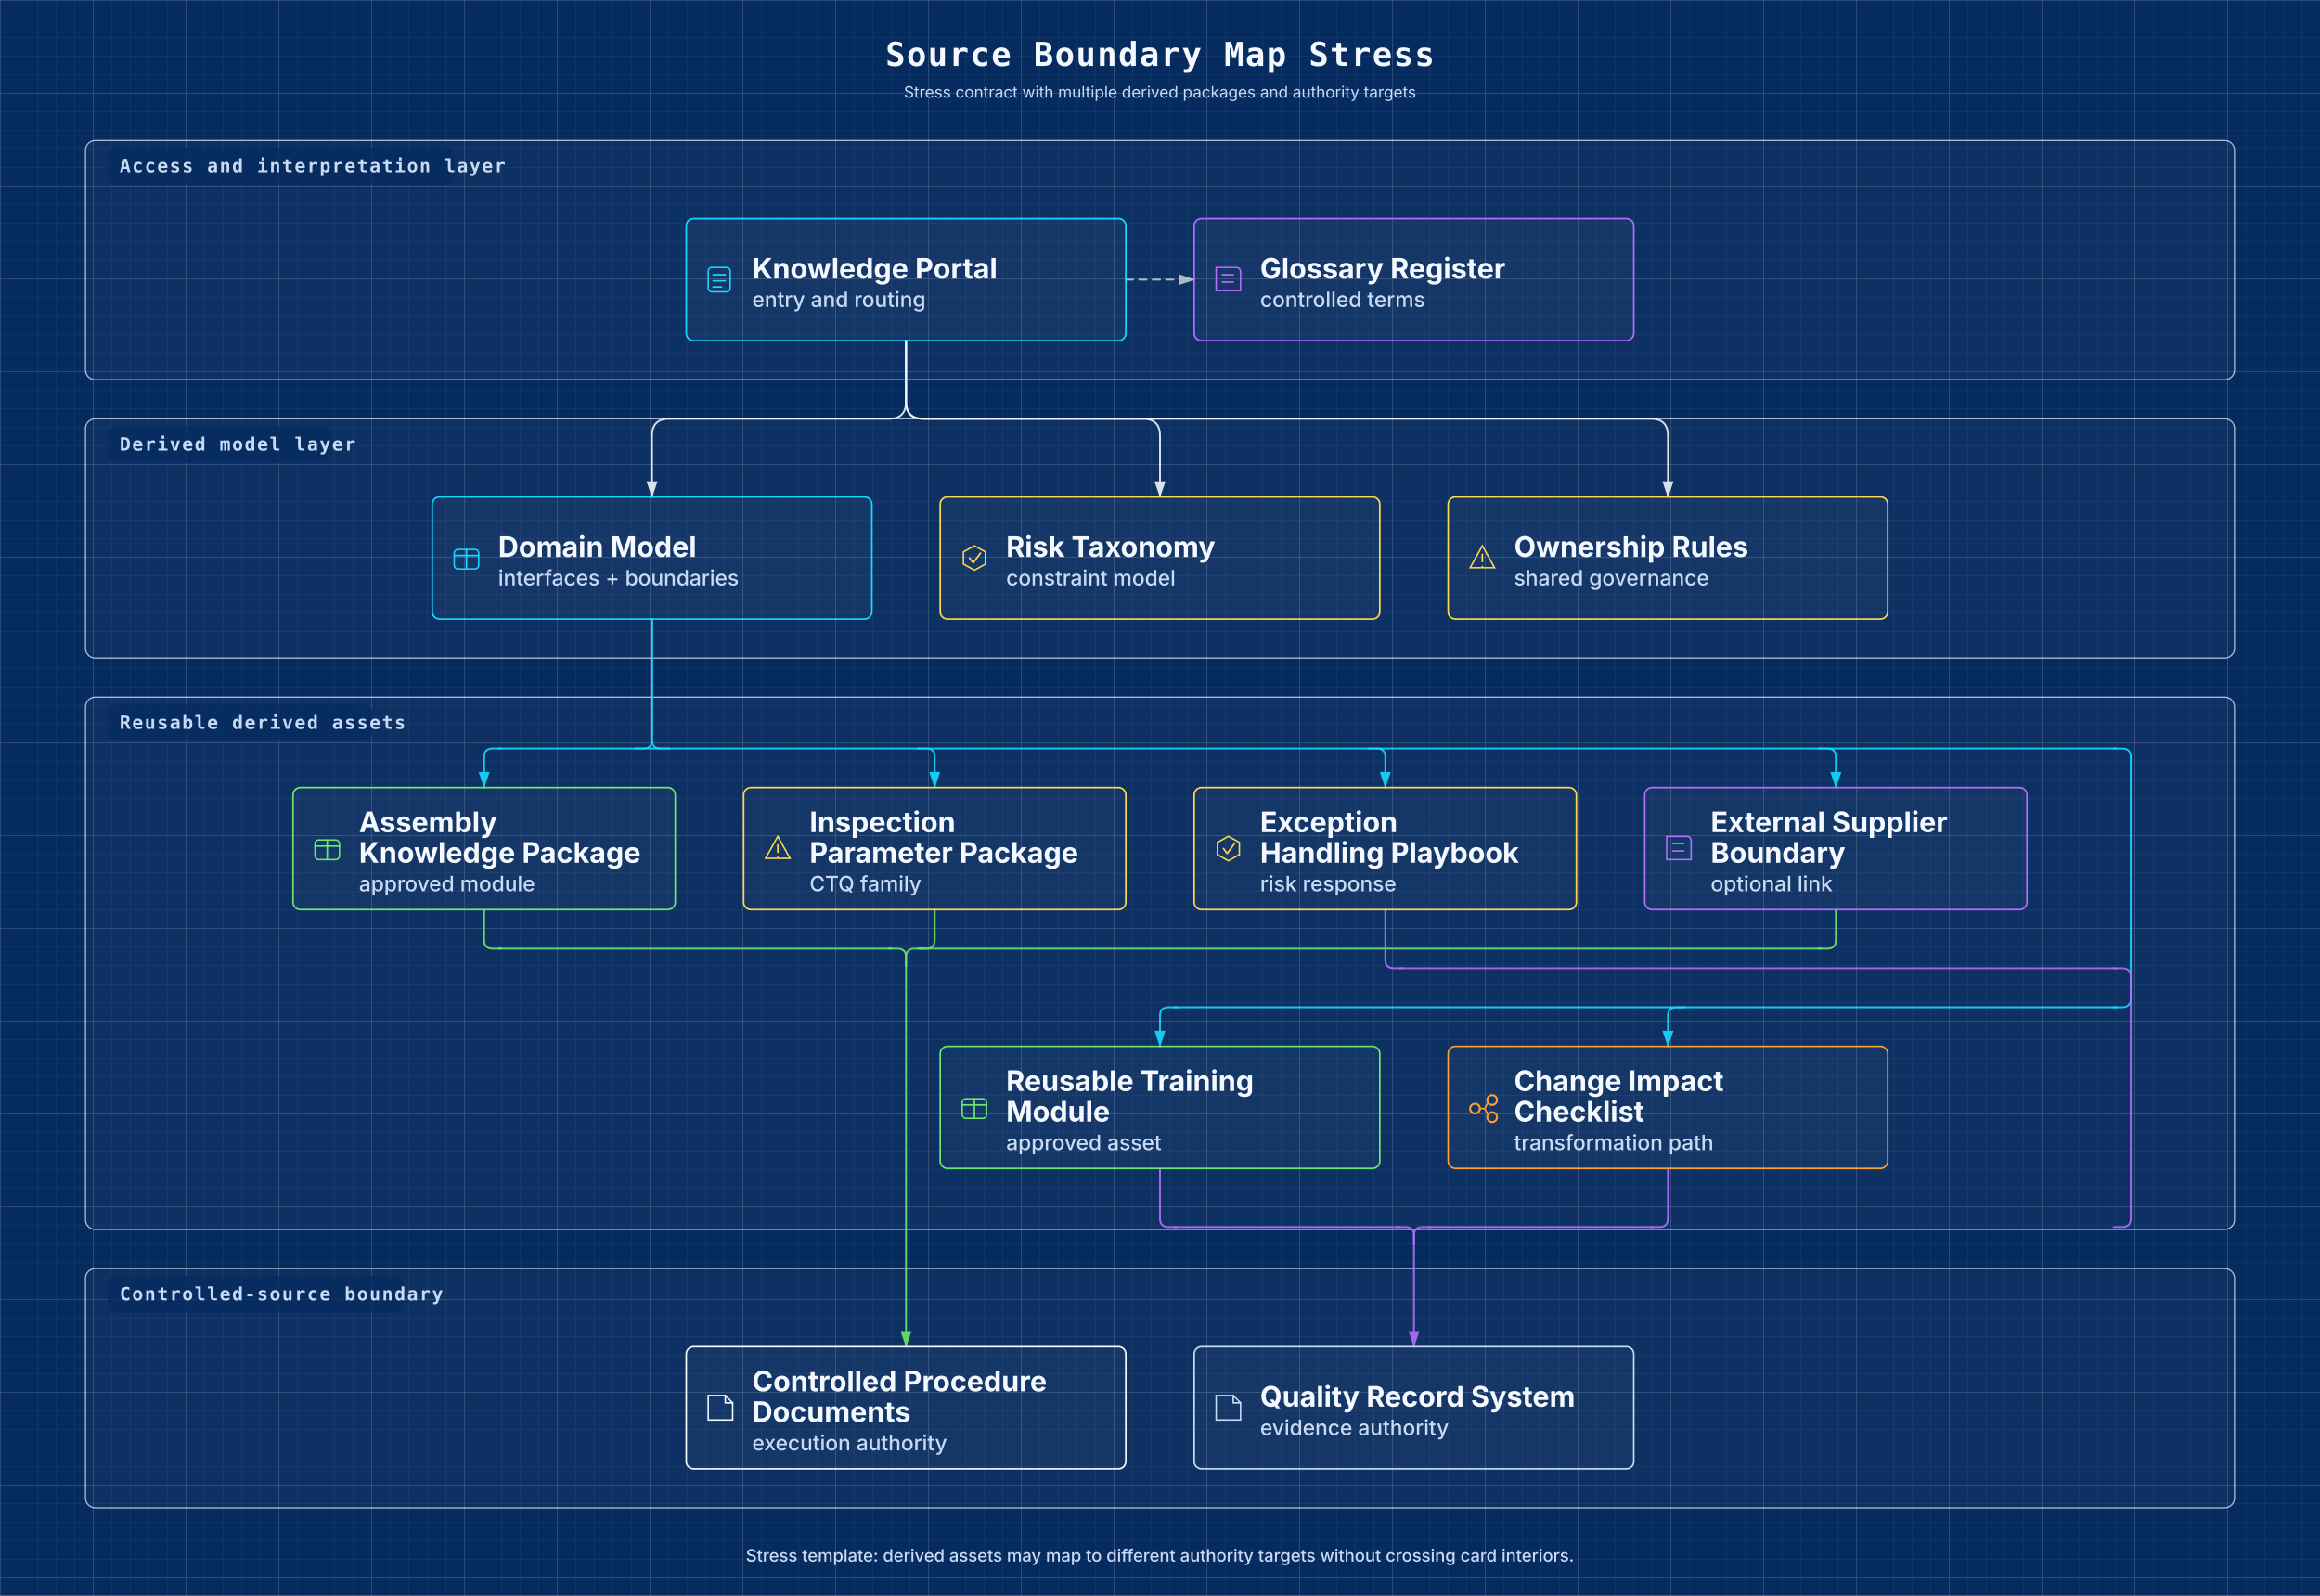
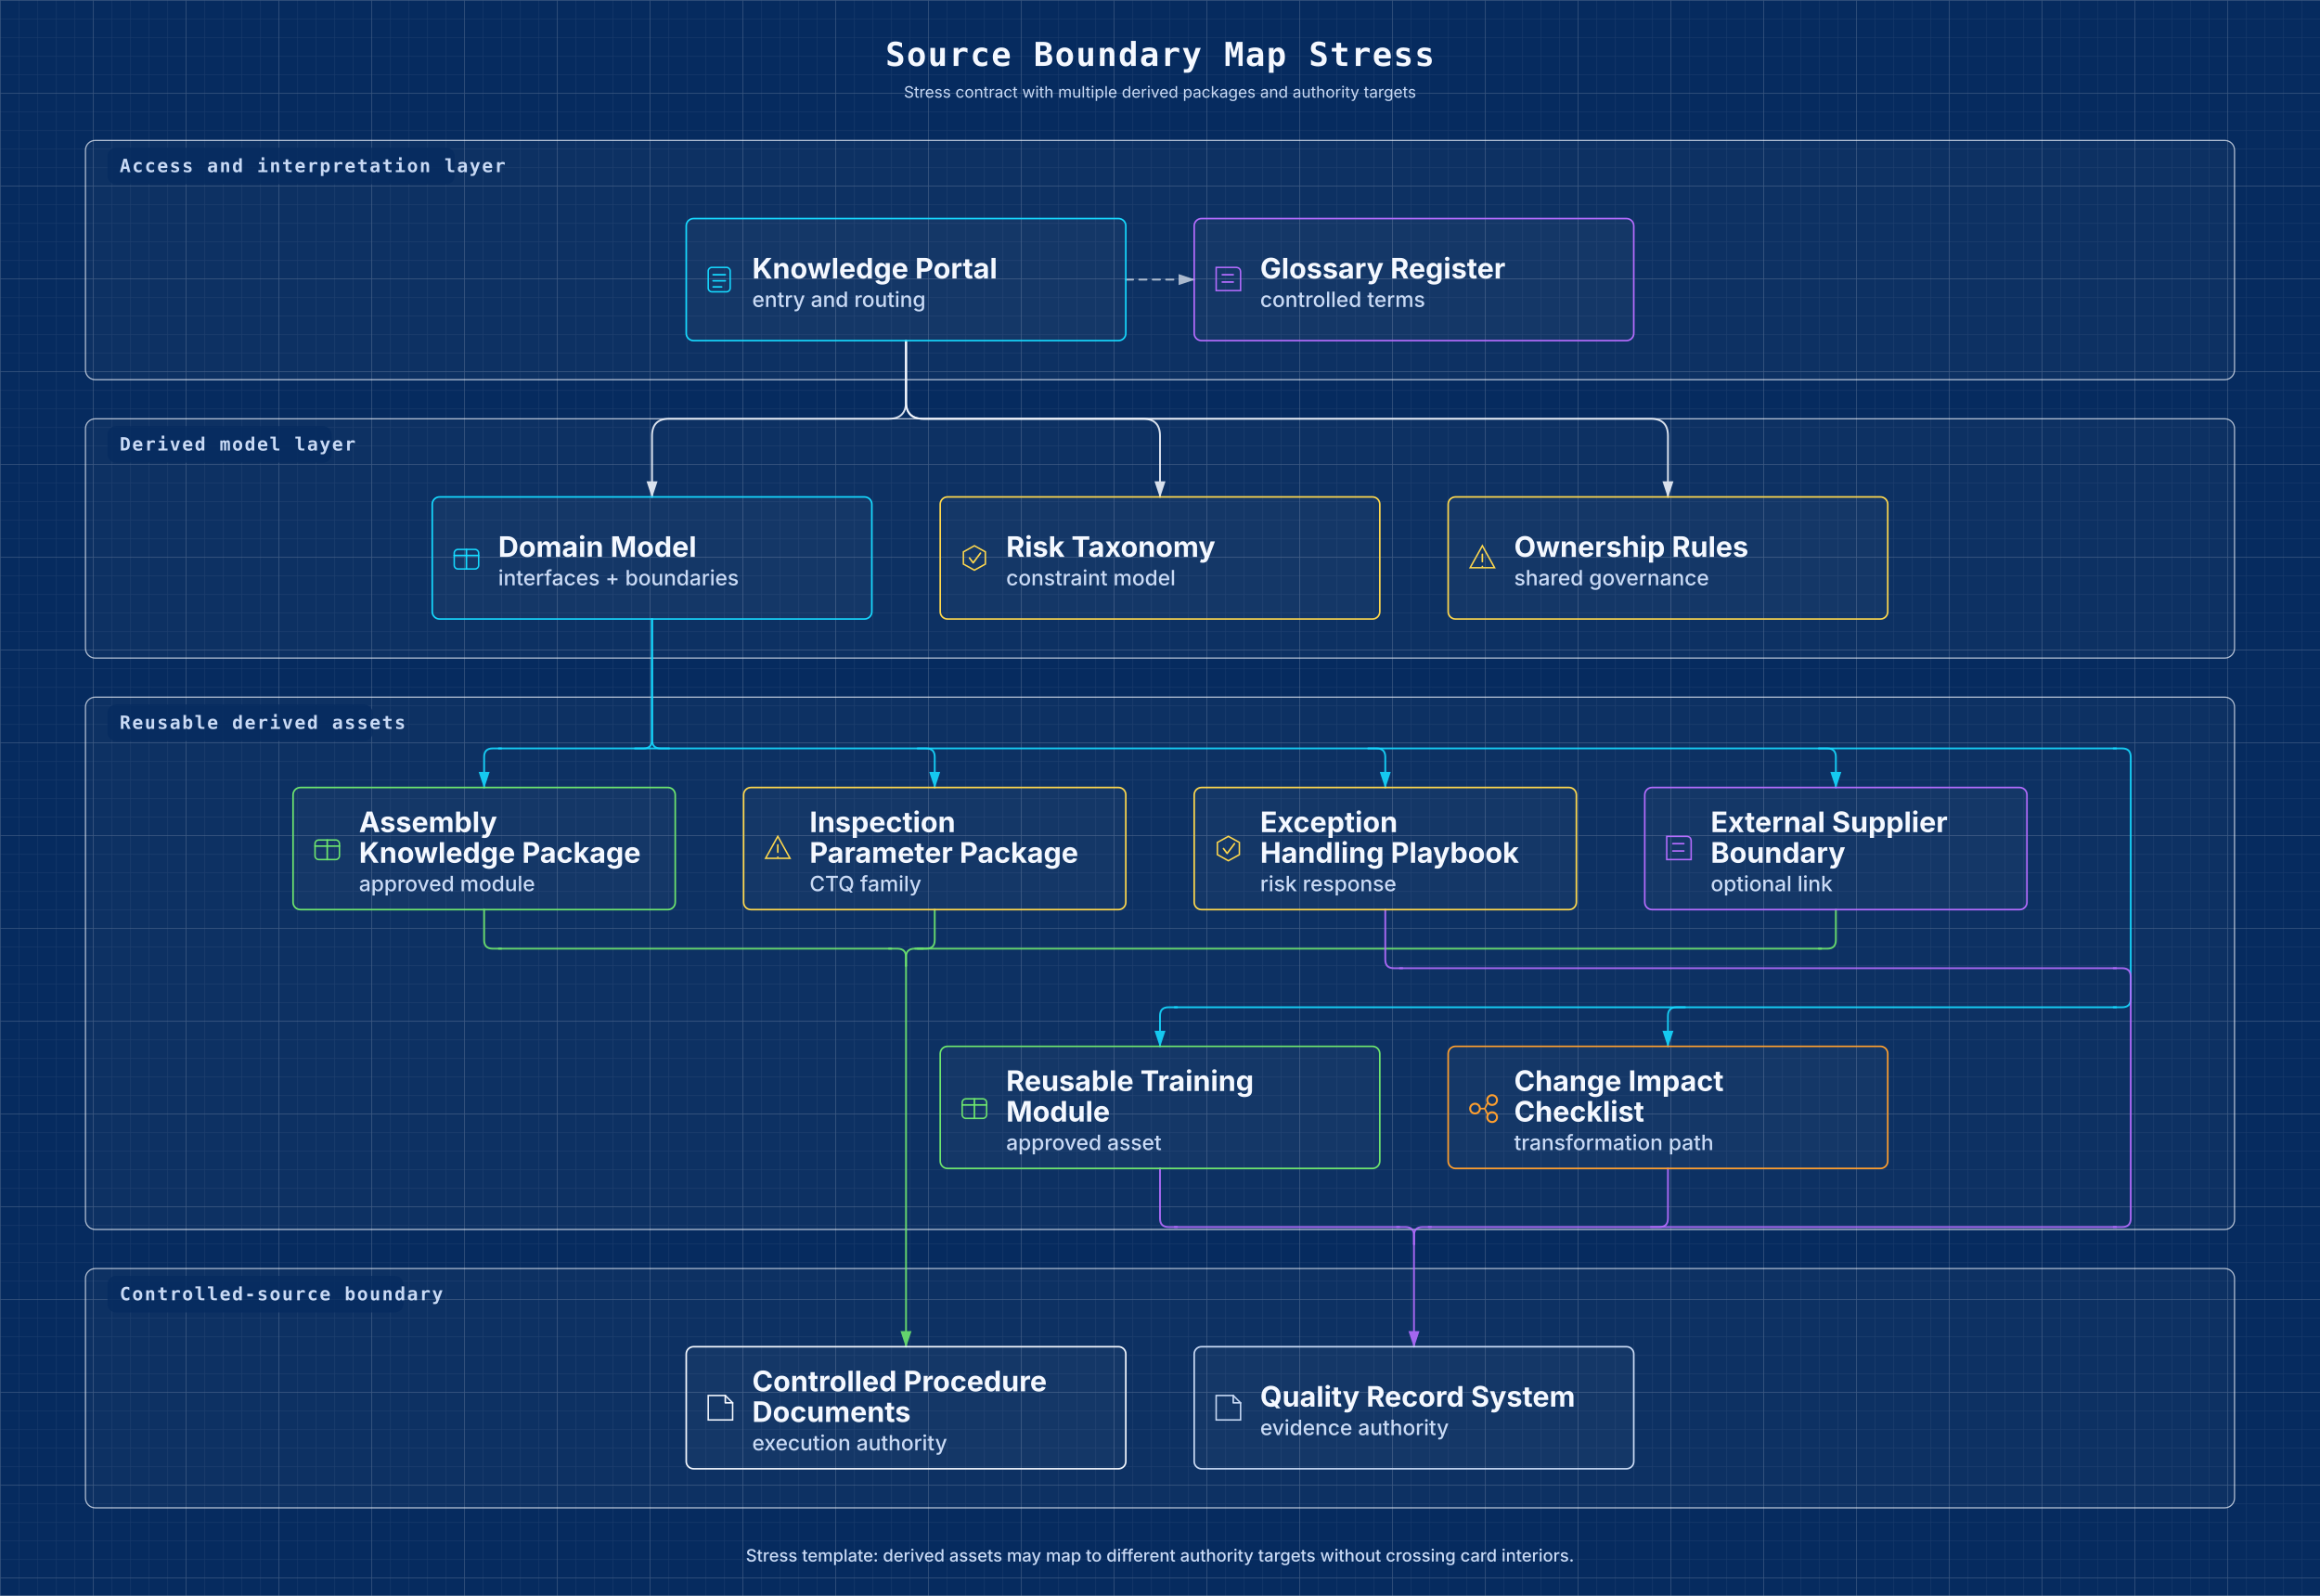
<svg xmlns="http://www.w3.org/2000/svg" width="1900" height="1307" viewBox="0 0 1900 1307" role="img" aria-label="Source Boundary Map Stress" data-style="accent-blueprint" data-diagram-type="source_boundary_map">
  <defs>
    <pattern id="blueprint-grid-small" width="15.2" height="15.2" patternUnits="userSpaceOnUse">
      <path d="M 15.2 0 H 0 V 15.2" fill="none" stroke="#FFFFFF" stroke-opacity="0.08" stroke-width="0.89" />
    </pattern>
    <pattern id="blueprint-grid" width="76" height="76" patternUnits="userSpaceOnUse">
      <rect width="76" height="76" fill="url(#blueprint-grid-small)" />
      <path d="M 76 0 H 0 V 76" fill="none" stroke="#FFFFFF" stroke-opacity="0.14" stroke-width="1.27" />
    </pattern>
    <marker id="arrow" markerWidth="10" markerHeight="10" refX="8.5" refY="3" orient="auto" markerUnits="strokeWidth">
      <path d="M0,0 L0,6 L9,3 z" fill="context-stroke" />
    </marker>
    <marker id="arrow-fanout" markerWidth="10" markerHeight="10" refX="8.5" refY="3" orient="auto" markerUnits="strokeWidth">
      <path d="M0,0 L0,6 L9,3 z" fill="context-stroke" />
    </marker>
    <marker id="arrow-fanin" markerWidth="10" markerHeight="10" refX="8.5" refY="3" orient="auto" markerUnits="strokeWidth">
      <path d="M0,0 L0,6 L9,3 z" fill="context-stroke" />
    </marker>
    <style>
    [data-style="accent-blueprint"] .title{font:700 27px IBM Plex Mono,JetBrains Mono,Consolas,monospace;fill:#F4F8FF;letter-spacing:.04em;text-transform:uppercase}
    [data-style="accent-blueprint"] .subtitle{font:400 13px IBM Plex Sans,Inter,Roboto Condensed,DIN,Segoe UI,Aptos,Arial,sans-serif;fill:#C9DAF5}
    [data-style="accent-blueprint"] .group-label{font:700 15px IBM Plex Mono,JetBrains Mono,Consolas,monospace;fill:#C9DAF5;letter-spacing:.08em;text-transform:uppercase}
    [data-style="accent-blueprint"] .card-title{font:700 17px IBM Plex Sans,Inter,Roboto Condensed,DIN,Segoe UI,Aptos,Arial,sans-serif;fill:#F4F8FF}
    [data-style="accent-blueprint"] .card-sub{font:500 13px IBM Plex Sans,Inter,Roboto Condensed,DIN,Segoe UI,Aptos,Arial,sans-serif;fill:#C9DAF5}
    [data-style="accent-blueprint"] .edge{fill:none;stroke:#F4F8FF;stroke-width:1.5;stroke-linecap:round;stroke-linejoin:round;opacity:0.88}
    [data-style="accent-blueprint"] .fanout{stroke:#FF9F2E;opacity:0.9}
    [data-style="accent-blueprint"] .fanin{stroke:#6EE66E;opacity:0.9}
    [data-style="accent-blueprint"] .route-shared{marker-end:none}
    [data-style="accent-blueprint"] .edge-dashed{stroke-dasharray:6 5;opacity:0.68}
    [data-style="accent-blueprint"] .note{font:500 14px IBM Plex Sans,Inter,Roboto Condensed,DIN,Segoe UI,Aptos,Arial,sans-serif;fill:#C9DAF5}
    [data-style="accent-blueprint"] .mono{font-family:IBM Plex Mono,JetBrains Mono,Consolas,monospace}
    [data-style="accent-blueprint"] .table-header{font:700 15.5px IBM Plex Mono,JetBrains Mono,Consolas,monospace;fill:#F4F8FF;letter-spacing:.08em;text-transform:uppercase}
    [data-style="accent-blueprint"] .table-cell{font:500 17px IBM Plex Sans,Inter,Roboto Condensed,DIN,Segoe UI,Aptos,Arial,sans-serif;fill:#F4F8FF}
    [data-style="accent-blueprint"] .table-cell-secondary{font:500 17px IBM Plex Sans,Inter,Roboto Condensed,DIN,Segoe UI,Aptos,Arial,sans-serif;fill:#C9DAF5}
    [data-style="accent-blueprint"] .info-panel-title{font:700 15px IBM Plex Mono,JetBrains Mono,Consolas,monospace;fill:#F4F8FF;letter-spacing:.08em;text-transform:uppercase}
    [data-style="accent-blueprint"] .info-panel-item{font:500 14px IBM Plex Sans,Inter,Roboto Condensed,DIN,Segoe UI,Aptos,Arial,sans-serif;fill:#C9DAF5}
    [data-style="accent-blueprint"] .tree-level-label{font:700 15px IBM Plex Mono,JetBrains Mono,Consolas,monospace;fill:#C9DAF5;letter-spacing:.08em;text-transform:uppercase}
    [data-style="accent-blueprint"] .hub-label{font:700 15px IBM Plex Mono,JetBrains Mono,Consolas,monospace;fill:#C9DAF5;letter-spacing:.08em;text-transform:uppercase}
    [data-style="accent-blueprint"] .icon-line{fill:none;stroke-width:1.3;stroke-linecap:round;stroke-linejoin:round}
  </style>
  </defs>
  <rect x="0" y="0" width="1900" height="1307" rx="0" fill="#062B5F" />
  <rect x="0" y="0" width="1900" height="1307" rx="0" fill="url(#blueprint-grid)" opacity="1" />
  <text x="950.0" y="54" text-anchor="middle" class="title">Source Boundary Map Stress</text>
  <text x="950.0" y="80.0" text-anchor="middle" class="subtitle">Stress contract with multiple derived packages and authority targets</text>
  <rect x="70" y="115" width="1760" height="196" class="group-panel" rx="8" fill="#FFFFFF" fill-opacity="0.03" stroke="#F4F8FF" stroke-opacity="0.7" stroke-width="1" />
  <rect x="70" y="343" width="1760" height="196" class="group-panel" rx="8" fill="#FFFFFF" fill-opacity="0.03" stroke="#F4F8FF" stroke-opacity="0.7" stroke-width="1" />
  <rect x="70" y="571" width="1760" height="436" class="group-panel" rx="8" fill="#FFFFFF" fill-opacity="0.03" stroke="#F4F8FF" stroke-opacity="0.7" stroke-width="1" />
  <rect x="70" y="1039" width="1760" height="196" class="group-panel" rx="8" fill="#FFFFFF" fill-opacity="0.03" stroke="#F4F8FF" stroke-opacity="0.7" stroke-width="1" />
  <path d="M 534.0 507.0 L 534.0 606.0 Q 534.0 613.0 527.0 613.0 L 520.0 613.0" class="edge fanout route-shared branch" style="stroke:#16D9FF" data-route-family="1" data-route-color="#16D9FF" />
  <path d="M 534.0 507.0 L 534.0 606.0 Q 534.0 613.0 541.0 613.0 L 548.0 613.0" class="edge fanout route-shared branch" style="stroke:#16D9FF" data-route-family="1" data-route-color="#16D9FF" />
  <path d="M 1731.0 613.0 L 1738.0 613.0 Q 1745.0 613.0 1745.0 620.0 L 1745.0 818.0 Q 1745.0 825.0 1738.0 825.0 L 1731.0 825.0" class="edge fanout route-shared trunk" style="stroke:#16D9FF" data-route-family="1" data-route-color="#16D9FF" />
  <path d="M 408.5 613.0 L 1733.0 613.0" class="edge fanout route-shared bus" style="stroke:#16D9FF" data-route-family="1" data-route-color="#16D9FF" />
  <path d="M 410.5 613.0 L 403.5 613.0 Q 396.5 613.0 396.5 620.0 L 396.5 645.0" class="edge fanout terminal" marker-end="url(#arrow-fanout)" style="stroke:#16D9FF" data-route-family="1" data-route-color="#16D9FF" />
  <path d="M 751.5 613.0 L 758.5 613.0 Q 765.5 613.0 765.5 620.0 L 765.5 645.0" class="edge fanout terminal" marker-end="url(#arrow-fanout)" style="stroke:#16D9FF" data-route-family="1" data-route-color="#16D9FF" />
  <path d="M 1120.5 613.0 L 1127.5 613.0 Q 1134.5 613.0 1134.5 620.0 L 1134.5 645.0" class="edge fanout terminal" marker-end="url(#arrow-fanout)" style="stroke:#16D9FF" data-route-family="1" data-route-color="#16D9FF" />
  <path d="M 1489.5 613.0 L 1496.5 613.0 Q 1503.5 613.0 1503.5 620.0 L 1503.5 645.0" class="edge fanout terminal" marker-end="url(#arrow-fanout)" style="stroke:#16D9FF" data-route-family="1" data-route-color="#16D9FF" />
  <path d="M 962.0 825.0 L 1733.0 825.0" class="edge fanout route-shared bus" style="stroke:#16D9FF" data-route-family="1" data-route-color="#16D9FF" />
  <path d="M 964.0 825.0 L 957.0 825.0 Q 950.0 825.0 950.0 832.0 L 950.0 857.0" class="edge fanout terminal" marker-end="url(#arrow-fanout)" style="stroke:#16D9FF" data-route-family="1" data-route-color="#16D9FF" />
  <path d="M 1380.0 825.0 L 1373.0 825.0 Q 1366.0 825.0 1366.0 832.0 L 1366.0 857.0" class="edge fanout terminal" marker-end="url(#arrow-fanout)" style="stroke:#16D9FF" data-route-family="1" data-route-color="#16D9FF" />
  <path d="M 396.5 745.0 L 396.5 770.0 Q 396.5 777.0 403.5 777.0 L 410.5 777.0" class="edge fanin route-shared branch" style="stroke:#6EE66E" data-route-family="0" data-route-color="#6EE66E" />
  <path d="M 765.5 745.0 L 765.5 770.0 Q 765.5 777.0 758.5 777.0 L 751.5 777.0" class="edge fanin route-shared branch" style="stroke:#6EE66E" data-route-family="0" data-route-color="#6EE66E" />
  <path d="M 1503.5 745.0 L 1503.5 770.0 Q 1503.5 777.0 1496.5 777.0 L 1489.5 777.0" class="edge fanin route-shared branch" style="stroke:#6EE66E" data-route-family="0" data-route-color="#6EE66E" />
  <path d="M 408.5 777.0 L 730.0 777.0" class="edge fanin route-shared bus" style="stroke:#6EE66E" data-route-family="0" data-route-color="#6EE66E" />
-   <path d="M 754.0 777.0 L 1491.5 777.0" class="edge fanin route-shared bus" style="stroke:#6EE66E" data-route-family="0" data-route-color="#6EE66E" />
+   <path d="M 749.5 777.0 L 1491.5 777.0" class="edge fanin route-shared bus" style="stroke:#6EE66E" data-route-family="0" data-route-color="#6EE66E" />
  <path d="M 728.0 777.0 L 735.0 777.0 Q 742.0 777.0 742.0 784.0 L 742.0 791.0" class="edge fanin route-shared merge" style="stroke:#6EE66E" data-route-family="0" data-route-color="#6EE66E" />
  <path d="M 756.0 777.0 L 749.0 777.0 Q 742.0 777.0 742.0 784.0 L 742.0 791.0" class="edge fanin route-shared merge" style="stroke:#6EE66E" data-route-family="0" data-route-color="#6EE66E" />
  <path d="M 742.0 791.0 L 742.0 1103.0" class="edge fanin terminal" marker-end="url(#arrow-fanin)" style="stroke:#6EE66E" data-route-family="0" data-route-color="#6EE66E" />
  <path d="M 1731.0 793.0 L 1738.0 793.0 Q 1745.0 793.0 1745.0 800.0 L 1745.0 998.0 Q 1745.0 1005.0 1738.0 1005.0 L 1731.0 1005.0" class="edge fanin route-shared trunk" style="stroke:#B56CFF" data-route-family="1" data-route-color="#B56CFF" />
  <path d="M 1134.5 745.0 L 1134.5 786.0 Q 1134.5 793.0 1141.5 793.0 L 1148.5 793.0" class="edge fanin route-shared branch" style="stroke:#B56CFF" data-route-family="1" data-route-color="#B56CFF" />
  <path d="M 1146.5 793.0 L 1733.0 793.0" class="edge fanin route-shared bus" style="stroke:#B56CFF" data-route-family="1" data-route-color="#B56CFF" />
  <path d="M 950.0 957.0 L 950.0 998.0 Q 950.0 1005.0 957.0 1005.0 L 964.0 1005.0" class="edge fanin route-shared branch" style="stroke:#B56CFF" data-route-family="1" data-route-color="#B56CFF" />
  <path d="M 1366.0 957.0 L 1366.0 998.0 Q 1366.0 1005.0 1359.0 1005.0 L 1352.0 1005.0" class="edge fanin route-shared branch" style="stroke:#B56CFF" data-route-family="1" data-route-color="#B56CFF" />
  <path d="M 962.0 1005.0 L 1146.0 1005.0" class="edge fanin route-shared bus" style="stroke:#B56CFF" data-route-family="1" data-route-color="#B56CFF" />
-   <path d="M 1170.0 1005.0 L 1354.0 1005.0" class="edge fanin route-shared bus" style="stroke:#B56CFF" data-route-family="1" data-route-color="#B56CFF" />
+   <path d="M 1170.0 1005.0 L 1733.0 1005.0" class="edge fanin route-shared bus" style="stroke:#B56CFF" data-route-family="1" data-route-color="#B56CFF" />
  <path d="M 1144.0 1005.0 L 1151.0 1005.0 Q 1158.0 1005.0 1158.0 1012.0 L 1158.0 1019.0" class="edge fanin route-shared merge" style="stroke:#B56CFF" data-route-family="1" data-route-color="#B56CFF" />
  <path d="M 1172.0 1005.0 L 1165.0 1005.0 Q 1158.0 1005.0 1158.0 1012.0 L 1158.0 1019.0" class="edge fanin route-shared merge" style="stroke:#B56CFF" data-route-family="1" data-route-color="#B56CFF" />
  <path d="M 1158.0 1019.0 L 1158.0 1103.0" class="edge fanin terminal" marker-end="url(#arrow-fanin)" style="stroke:#B56CFF" data-route-family="1" data-route-color="#B56CFF" />
  <path d="M 922.0 229.0 L 978.0 229.0" class="edge edge-dashed" marker-end="url(#arrow)" />
  <path d="M 742.0 279 L 742.0 329.0 Q 742.0 343.0 728.0 343.0 L 548.0 343.0 Q 534.0 343.0 534.0 357.0 L 534.0 407" class="edge" marker-end="url(#arrow)" />
  <path d="M 742.0 279 L 742.0 329.0 Q 742.0 343.0 756.0 343.0 L 936.0 343.0 Q 950.0 343.0 950.0 357.0 L 950.0 407" class="edge" marker-end="url(#arrow)" />
  <path d="M 742.0 279 L 742.0 329.0 Q 742.0 343.0 756.0 343.0 L 1352.0 343.0 Q 1366.0 343.0 1366.0 357.0 L 1366.0 407" class="edge" marker-end="url(#arrow)" />
  <g class="group-label-wrap">
    <rect x="88" y="121" width="284.4" height="30" rx="7" fill="#062B5F" fill-opacity="0.78" />
    <text x="98" y="141" class="group-label">Access and interpretation layer</text>
  </g>
  <g class="group-label-wrap">
    <rect x="88" y="349" width="183.6" height="30" rx="7" fill="#062B5F" fill-opacity="0.78" />
    <text x="98" y="369" class="group-label">Derived model layer</text>
  </g>
  <g class="group-label-wrap">
    <rect x="88" y="577" width="217.2" height="30" rx="7" fill="#062B5F" fill-opacity="0.78" />
    <text x="98" y="597" class="group-label">Reusable derived assets</text>
  </g>
  <g class="group-label-wrap">
    <rect x="88" y="1045" width="242.4" height="30" rx="7" fill="#062B5F" fill-opacity="0.78" />
    <text x="98" y="1065" class="group-label">Controlled-source boundary</text>
  </g>
  <g id="node-portal" class="card node-card">
    <rect x="562.0" y="179" width="360" height="100" rx="6" fill="#FFFFFF" fill-opacity="0.03" stroke="#16D9FF" stroke-width="1.3" />
    <rect x="580.0" y="219.0" width="18" height="20" rx="3" fill="none" stroke="#16D9FF" stroke-width="1.2" />
    <path d="M584.0,225.0 H594.0 M584.0,230.0 H594.0 M584.0,235.0 H591.0" class="icon-line" stroke="#16D9FF" />
    <text x="616.0" y="228.087" text-anchor="start" class="card-title" style="font-size:23.2px">Knowledge Portal</text>
    <text x="616.0" y="251.405" text-anchor="start" class="card-sub" style="font-size:17.3px">entry and routing</text>
  </g>
  <g id="node-glossary" class="card node-card">
    <rect x="978.0" y="179" width="360" height="100" rx="6" fill="#FFFFFF" fill-opacity="0.03" stroke="#B56CFF" stroke-width="1.3" />
    <path d="M996.0,219.0 H1012.0 Q1016.0,219.0 1016.0,223.0 V238.0 H996.0 Z" fill="none" stroke="#B56CFF" stroke-width="1.2" />
    <path d="M1001.0,225.0 H1010.0 M1001.0,231.0 H1010.0" class="icon-line" stroke="#B56CFF" />
    <text x="1032.0" y="228.087" text-anchor="start" class="card-title" style="font-size:23.2px">Glossary Register</text>
    <text x="1032.0" y="251.405" text-anchor="start" class="card-sub" style="font-size:17.3px">controlled terms</text>
  </g>
  <g id="node-domain_model" class="card node-card">
    <rect x="354.0" y="407" width="360" height="100" rx="6" fill="#FFFFFF" fill-opacity="0.03" stroke="#16D9FF" stroke-width="1.3" />
    <rect x="372.0" y="450.0" width="20" height="16" rx="3" fill="none" stroke="#16D9FF" stroke-width="1.2" />
    <path d="M372.0,455.0 H392.0 M382.0,450.0 V466.0" class="icon-line" stroke="#16D9FF" />
    <text x="408.0" y="456.087" text-anchor="start" class="card-title" style="font-size:23.2px">Domain Model</text>
    <text x="408.0" y="479.405" text-anchor="start" class="card-sub" style="font-size:17.3px">interfaces + boundaries</text>
  </g>
  <g id="node-risk_taxonomy" class="card node-card">
    <rect x="770.0" y="407" width="360" height="100" rx="6" fill="#FFFFFF" fill-opacity="0.03" stroke="#FFD84D" stroke-width="1.3" />
    <path d="M798.0,447.0 L807.0,452.0 V462.0 L798.0,467.0 L789.0,462.0 V452.0 Z" fill="none" stroke="#FFD84D" stroke-width="1.2" />
    <path d="M794.0,457.0 L797.0,461.0 L803.0,453.0" class="icon-line" stroke="#FFD84D" />
    <text x="824.0" y="456.087" text-anchor="start" class="card-title" style="font-size:23.2px">Risk Taxonomy</text>
    <text x="824.0" y="479.405" text-anchor="start" class="card-sub" style="font-size:17.3px">constraint model</text>
  </g>
  <g id="node-ownership_rules" class="card node-card">
    <rect x="1186.0" y="407" width="360" height="100" rx="6" fill="#FFFFFF" fill-opacity="0.03" stroke="#FFD84D" stroke-width="1.3" />
    <path d="M1214.0,447.0 L1224.0,465.0 H1204.0 Z" fill="none" stroke="#FFD84D" stroke-width="1.2" />
    <path d="M1214.0,454.0 V460.0 M1214.0,464.0 V464.0" class="icon-line" stroke="#FFD84D" />
    <text x="1240.0" y="456.087" text-anchor="start" class="card-title" style="font-size:23.2px">Ownership Rules</text>
    <text x="1240.0" y="479.405" text-anchor="start" class="card-sub" style="font-size:17.3px">shared governance</text>
  </g>
  <g id="node-asset_a" class="card node-card">
    <rect x="240.0" y="645" width="313.0" height="100" rx="6" fill="#FFFFFF" fill-opacity="0.03" stroke="#6EE66E" stroke-width="1.3" />
    <rect x="258.0" y="688.0" width="20" height="16" rx="3" fill="none" stroke="#6EE66E" stroke-width="1.2" />
    <path d="M258.0,693.0 H278.0 M268.0,688.0 V704.0" class="icon-line" stroke="#6EE66E" />
    <text x="294.0" y="681.549" text-anchor="start" class="card-title" style="font-size:23.2px">Assembly</text>
    <text x="294.0" y="706.626" text-anchor="start" class="card-title" style="font-size:23.2px">Knowledge Package</text>
    <text x="294.0" y="729.943" text-anchor="start" class="card-sub" style="font-size:17.3px">approved module</text>
  </g>
  <g id="node-asset_b" class="card node-card">
    <rect x="609.0" y="645" width="313.0" height="100" rx="6" fill="#FFFFFF" fill-opacity="0.03" stroke="#FFD84D" stroke-width="1.3" />
    <path d="M637.0,685.0 L647.0,703.0 H627.0 Z" fill="none" stroke="#FFD84D" stroke-width="1.2" />
    <path d="M637.0,692.0 V698.0 M637.0,702.0 V702.0" class="icon-line" stroke="#FFD84D" />
    <text x="663.0" y="681.549" text-anchor="start" class="card-title" style="font-size:23.2px">Inspection</text>
    <text x="663.0" y="706.626" text-anchor="start" class="card-title" style="font-size:23.2px">Parameter Package</text>
    <text x="663.0" y="729.943" text-anchor="start" class="card-sub" style="font-size:17.3px">CTQ family</text>
  </g>
  <g id="node-asset_c" class="card node-card">
    <rect x="978.0" y="645" width="313.0" height="100" rx="6" fill="#FFFFFF" fill-opacity="0.03" stroke="#FFD84D" stroke-width="1.3" />
    <path d="M1006.0,685.0 L1015.0,690.0 V700.0 L1006.0,705.0 L997.0,700.0 V690.0 Z" fill="none" stroke="#FFD84D" stroke-width="1.2" />
    <path d="M1002.0,695.0 L1005.0,699.0 L1011.0,691.0" class="icon-line" stroke="#FFD84D" />
    <text x="1032.0" y="681.549" text-anchor="start" class="card-title" style="font-size:23.2px">Exception</text>
    <text x="1032.0" y="706.626" text-anchor="start" class="card-title" style="font-size:23.2px">Handling Playbook</text>
    <text x="1032.0" y="729.943" text-anchor="start" class="card-sub" style="font-size:17.3px">risk response</text>
  </g>
  <g id="node-asset_d" class="card node-card">
    <rect x="1347.0" y="645" width="313.0" height="100" rx="6" fill="#FFFFFF" fill-opacity="0.03" stroke="#B56CFF" stroke-width="1.3" />
    <path d="M1365.0,685.0 H1381.0 Q1385.0,685.0 1385.0,689.0 V704.0 H1365.0 Z" fill="none" stroke="#B56CFF" stroke-width="1.2" />
    <path d="M1370.0,691.0 H1379.0 M1370.0,697.0 H1379.0" class="icon-line" stroke="#B56CFF" />
    <text x="1401.0" y="681.549" text-anchor="start" class="card-title" style="font-size:23.2px">External Supplier</text>
    <text x="1401.0" y="706.626" text-anchor="start" class="card-title" style="font-size:23.2px">Boundary</text>
    <text x="1401.0" y="729.943" text-anchor="start" class="card-sub" style="font-size:17.3px">optional link</text>
  </g>
  <g id="node-asset_e" class="card node-card">
    <rect x="770.0" y="857" width="360" height="100" rx="6" fill="#FFFFFF" fill-opacity="0.03" stroke="#6EE66E" stroke-width="1.3" />
    <rect x="788.0" y="900.0" width="20" height="16" rx="3" fill="none" stroke="#6EE66E" stroke-width="1.2" />
    <path d="M788.0,905.0 H808.0 M798.0,900.0 V916.0" class="icon-line" stroke="#6EE66E" />
    <text x="824.0" y="893.549" text-anchor="start" class="card-title" style="font-size:23.2px">Reusable Training</text>
    <text x="824.0" y="918.626" text-anchor="start" class="card-title" style="font-size:23.2px">Module</text>
    <text x="824.0" y="941.943" text-anchor="start" class="card-sub" style="font-size:17.3px">approved asset</text>
  </g>
  <g id="node-asset_f" class="card node-card">
    <rect x="1186.0" y="857" width="360" height="100" rx="6" fill="#FFFFFF" fill-opacity="0.03" stroke="#FF9F2E" stroke-width="1.3" />
    <circle cx="1208.0" cy="908.0" r="4" fill="none" stroke="#FF9F2E" stroke-width="1.6" />
    <circle cx="1222.0" cy="901.0" r="4" fill="none" stroke="#FF9F2E" stroke-width="1.6" />
    <circle cx="1222.0" cy="915.0" r="4" fill="none" stroke="#FF9F2E" stroke-width="1.6" />
    <path d="M1212.0,908.0 H1216.0 M1218.0,904.0 L1216.0,908.0 L1218.0,912.0" class="icon-line" stroke="#FF9F2E" />
    <text x="1240.0" y="893.549" text-anchor="start" class="card-title" style="font-size:23.2px">Change Impact</text>
    <text x="1240.0" y="918.626" text-anchor="start" class="card-title" style="font-size:23.2px">Checklist</text>
    <text x="1240.0" y="941.943" text-anchor="start" class="card-sub" style="font-size:17.3px">transformation path</text>
  </g>
  <g id="node-controlled_docs" class="card node-card">
    <rect x="562.0" y="1103" width="360" height="100" rx="6" fill="#FFFFFF" fill-opacity="0.03" stroke="#F4F8FF" stroke-width="1.3" />
    <path d="M580.0,1143.0 H594.0 L600.0,1149.0 V1163.0 H580.0 Z" fill="none" stroke="#F4F8FF" stroke-width="1.2" />
    <path d="M594.0,1143.0 V1149.0 H600.0" class="icon-line" stroke="#F4F8FF" />
    <text x="616.0" y="1139.549" text-anchor="start" class="card-title" style="font-size:23.2px">Controlled Procedure</text>
    <text x="616.0" y="1164.626" text-anchor="start" class="card-title" style="font-size:23.2px">Documents</text>
    <text x="616.0" y="1187.943" text-anchor="start" class="card-sub" style="font-size:17.3px">execution authority</text>
  </g>
  <g id="node-record_system" class="card node-card">
    <rect x="978.0" y="1103" width="360" height="100" rx="6" fill="#FFFFFF" fill-opacity="0.03" stroke="#C9DAF5" stroke-width="1.3" />
    <path d="M996.0,1143.0 H1010.0 L1016.0,1149.0 V1163.0 H996.0 Z" fill="none" stroke="#C9DAF5" stroke-width="1.2" />
    <path d="M1010.0,1143.0 V1149.0 H1016.0" class="icon-line" stroke="#C9DAF5" />
    <text x="1032.0" y="1152.087" text-anchor="start" class="card-title" style="font-size:23.2px">Quality Record System</text>
    <text x="1032.0" y="1175.405" text-anchor="start" class="card-sub" style="font-size:17.3px">evidence authority</text>
  </g>
  <text x="950.0" y="1279" text-anchor="middle" class="note">Stress template: derived assets may map to different authority targets without crossing card interiors.</text>
</svg>
